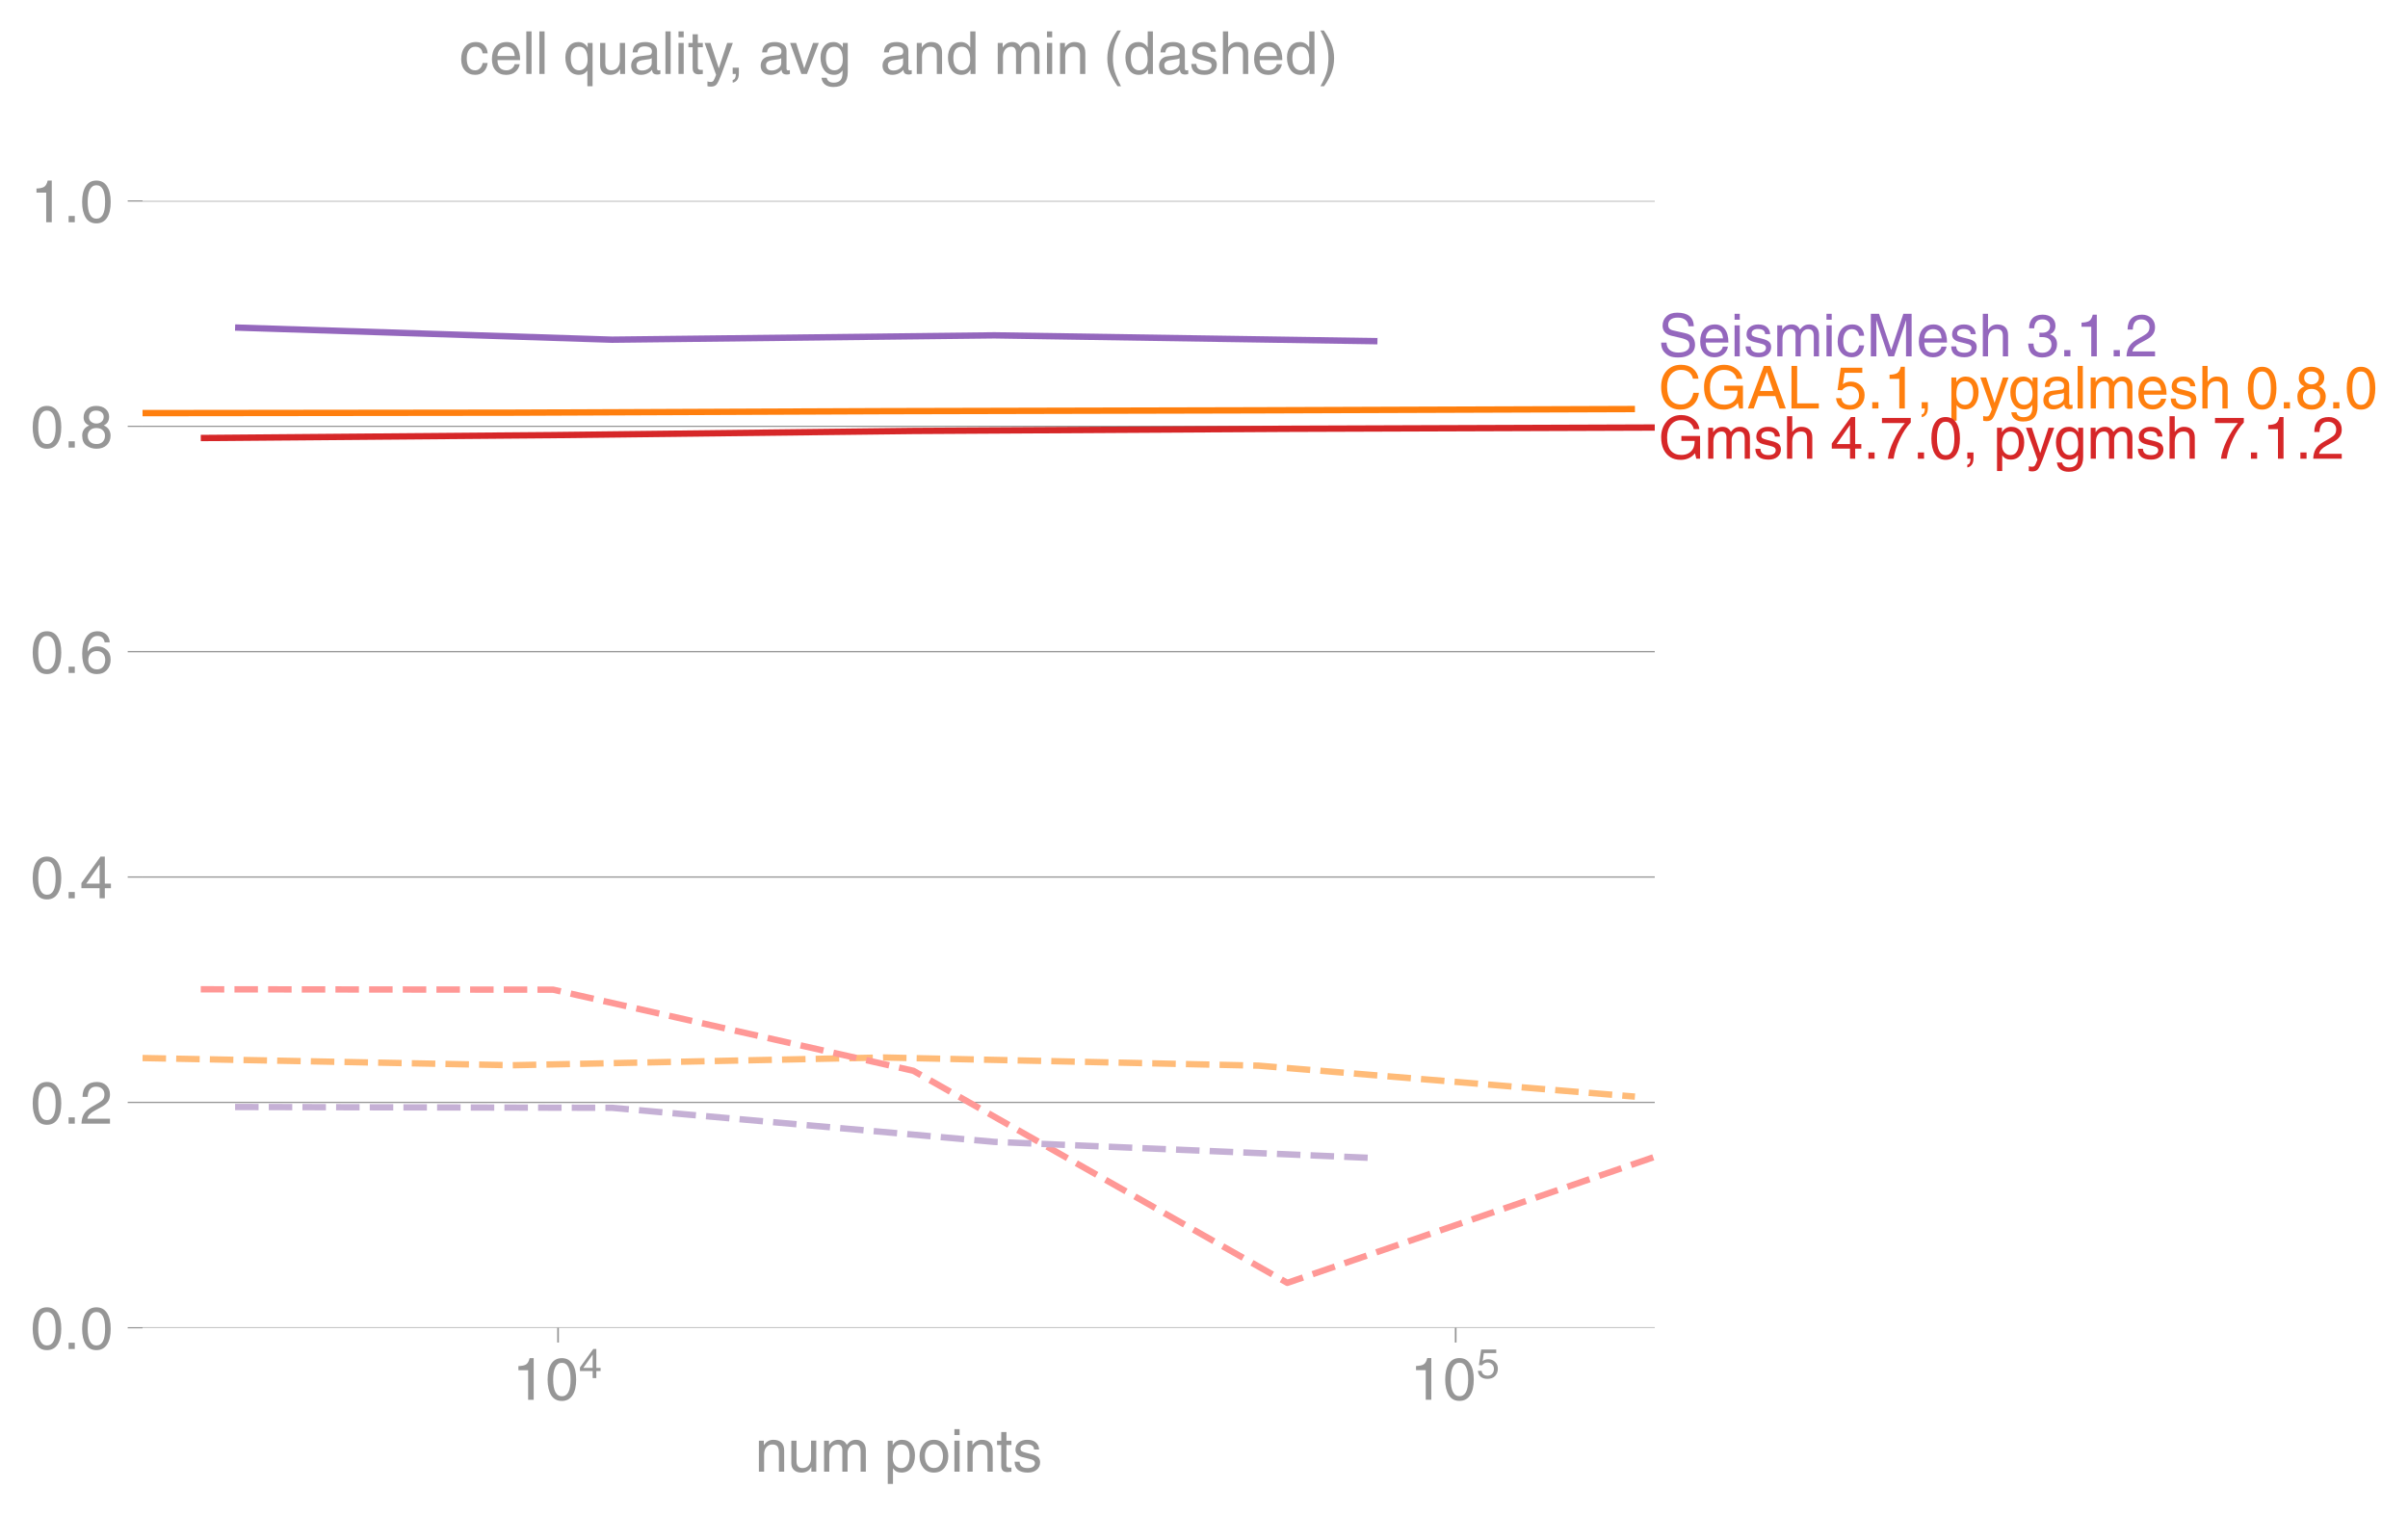
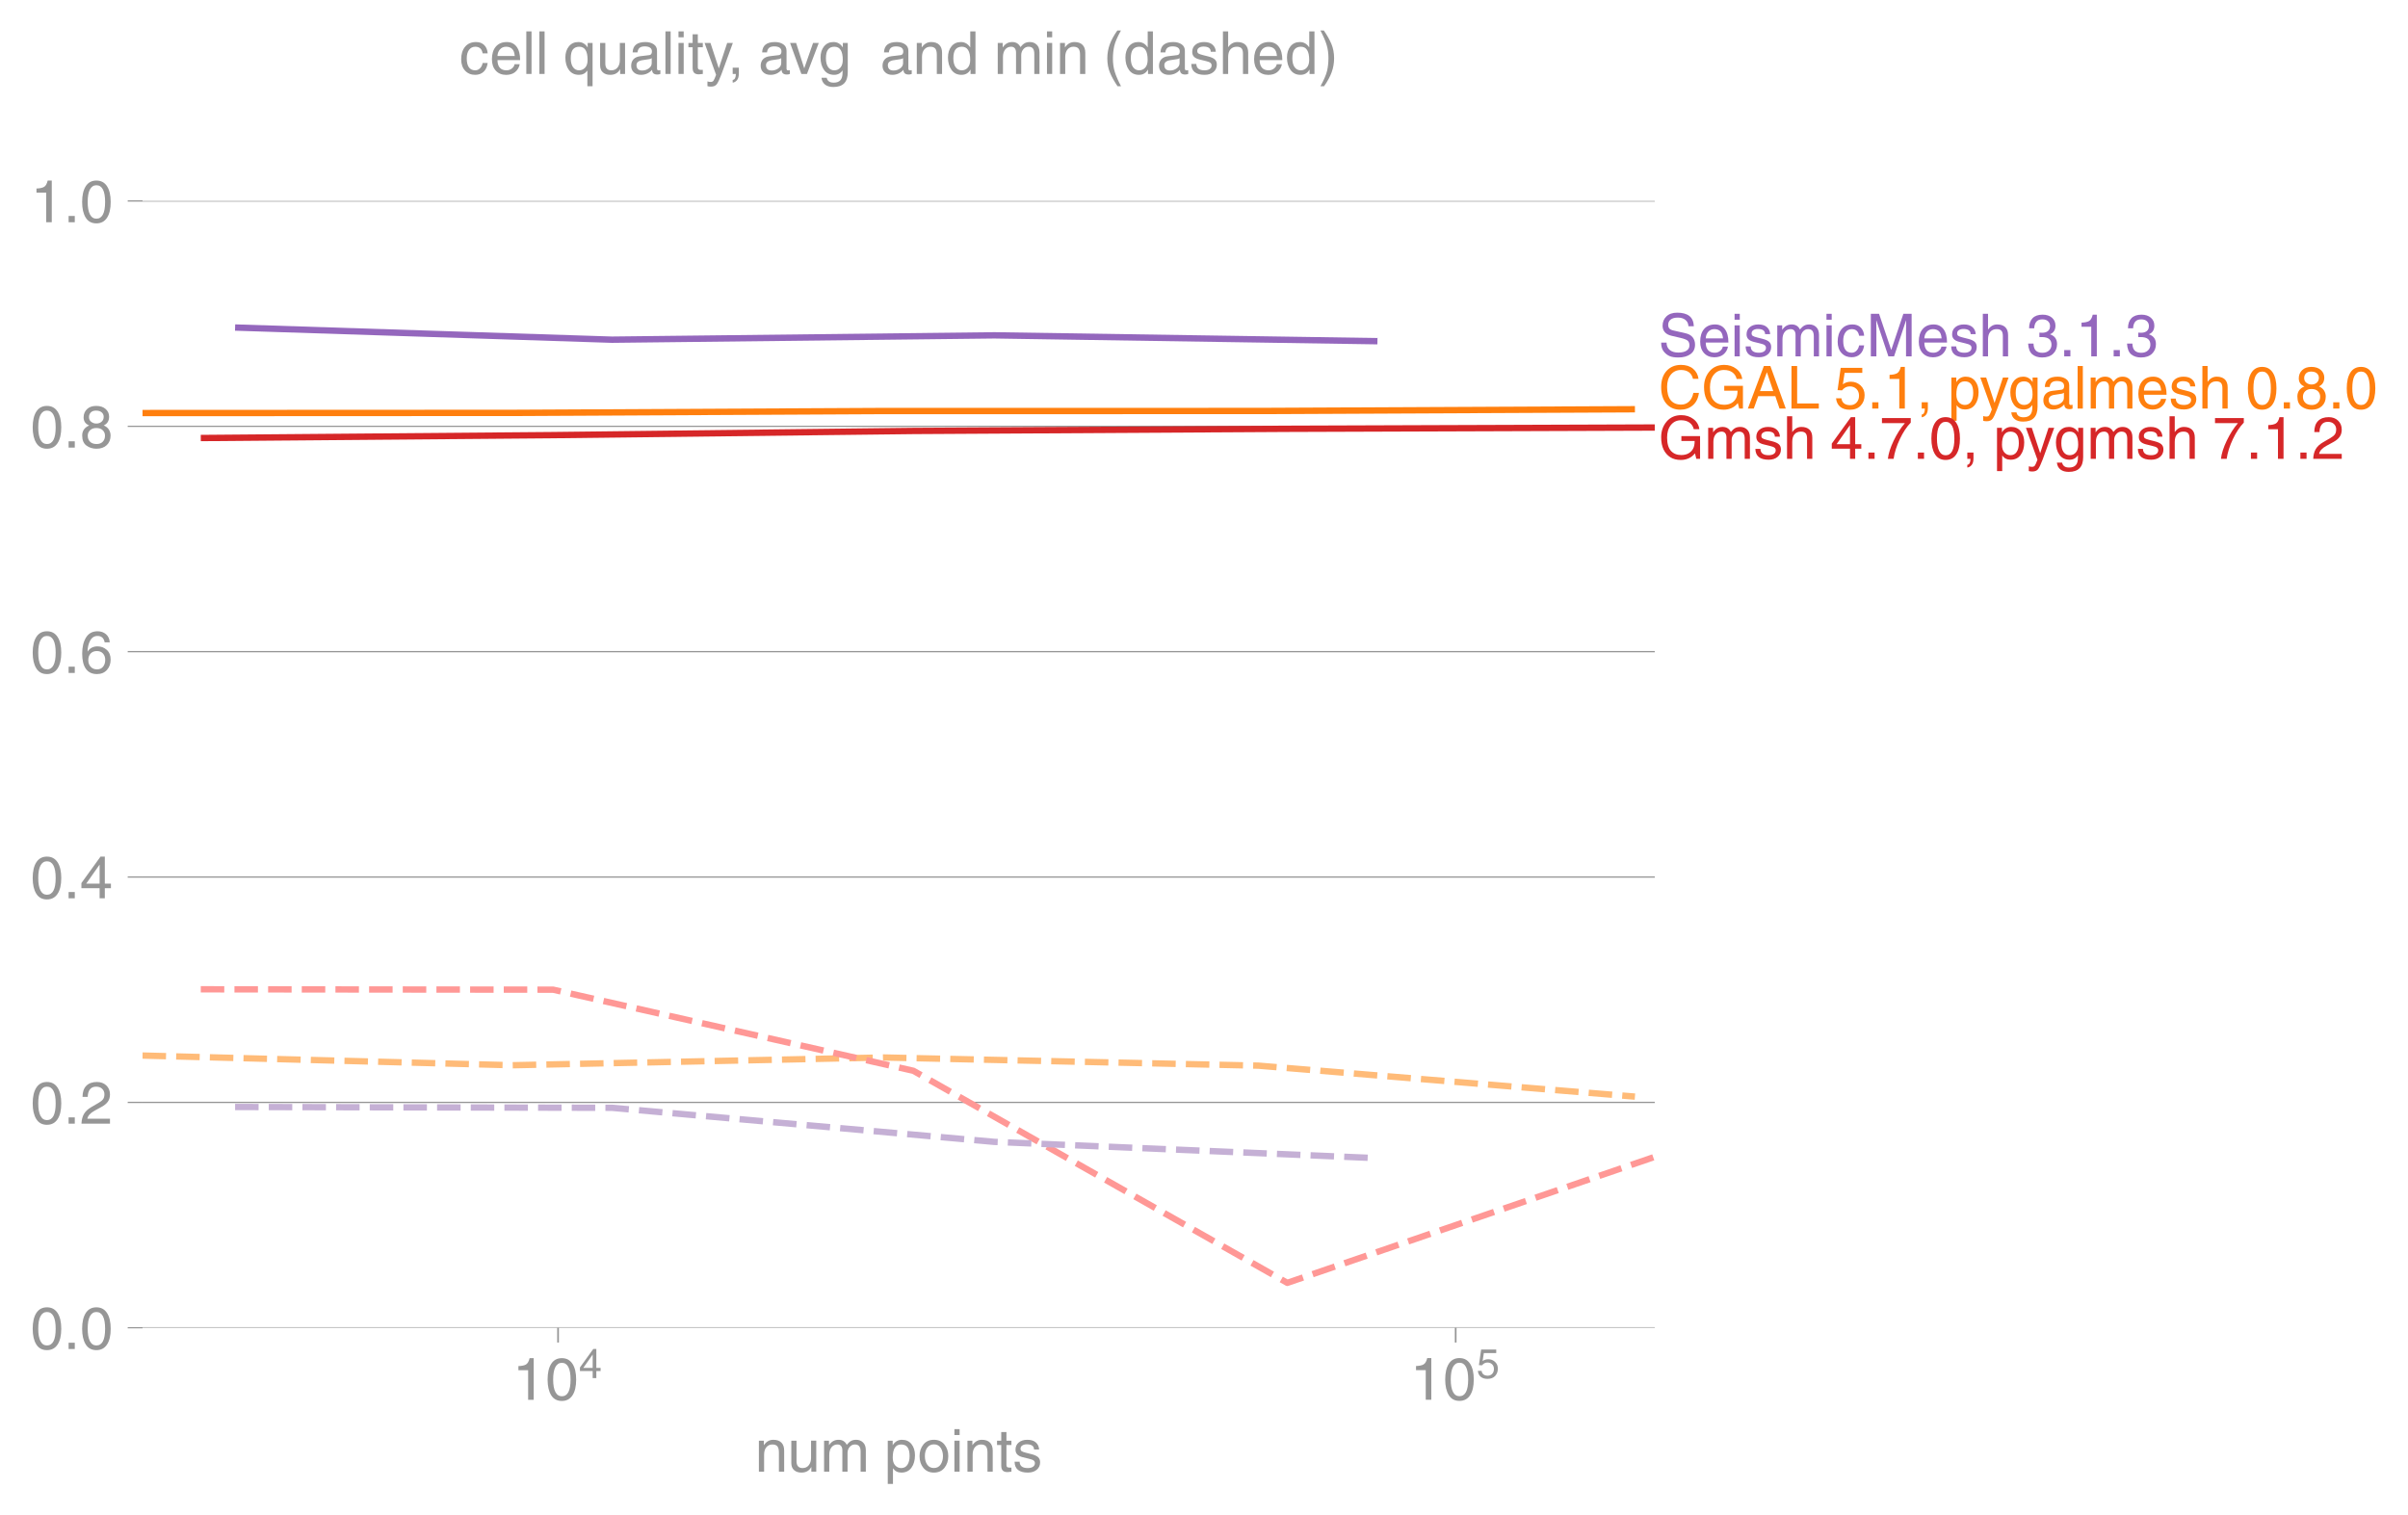
<svg xmlns="http://www.w3.org/2000/svg" xmlns:xlink="http://www.w3.org/1999/xlink" height="476.892" viewBox="0 0 568.66 357.669" width="758.213">
  <defs>
    <style>*{stroke-linecap:butt;stroke-linejoin:round}</style>
  </defs>
  <g id="figure_1">
    <path d="M0 357.67h568.66V0H0z" fill="none" id="patch_1" />
    <g id="axes_1">
      <path d="M33.66 313.574h357.12V47.462H33.66z" fill="none" id="patch_2" />
      <g id="matplotlib.axis_1">
        <g id="xtick_1">
          <g id="line2d_1">
            <defs>
-               <path d="M0 0v3.5" id="m0c15b1e2fd" stroke="#969696" stroke-width=".4" />
-             </defs>
-             <use x="131.79" xlink:href="#m0c15b1e2fd" y="313.574" fill="#969696" stroke="#969696" stroke-width=".4" />
+               <path d="M0 0v3.5" id="md4c3756a65" stroke="#969696" stroke-width=".4" />
+             </defs>
+             <use x="131.79" xlink:href="#md4c3756a65" y="313.574" fill="#969696" stroke="#969696" stroke-width=".4" />
          </g>
          <g transform="matrix(.14 0 0 -.14 121.01 330.623)" fill="#969696" id="text_1">
            <defs>
              <path d="M35.89 0h-9.374v49.906H10.109v6.985q8.594.28 12.782 2.75Q27.094 62.109 29 70.313h6.89z" id="HelveticaWorld-Regular-49" />
              <path d="M42.484 34.188q0 14.109-3.734 21.156-3.734 7.062-10.969 7.062-7.078 0-10.89-7.062-3.797-7.047-3.797-21.157 0-13.671 3.75-20.937Q20.609 6 27.78 6q7.235 0 10.969 7 3.734 7.016 3.734 21.188zm9.422 0q0-17.297-6.25-26.704-6.25-9.39-17.875-9.39-12.062 0-18.062 9.734-6 9.75-6 26.36 0 17.03 6.14 26.578 6.157 9.547 17.922 9.547 11.625 0 17.875-9.5t6.25-26.626z" id="HelveticaWorld-Regular-48" />
              <path d="M10.594 24.703h22.61v31.89h-.188zM42 17.093V0h-8.797v17.094H2.484v8.593L34.72 70.314H42v-45.61h10.297v-7.61z" id="HelveticaWorld-Regular-52" />
            </defs>
            <use transform="translate(0 .173)" xlink:href="#HelveticaWorld-Regular-49" />
            <use transform="translate(55.615 .173)" xlink:href="#HelveticaWorld-Regular-48" />
            <use transform="matrix(.7 0 0 .7 112.146 36.781)" xlink:href="#HelveticaWorld-Regular-52" />
          </g>
        </g>
        <g id="xtick_2">
-           <use x="343.764" xlink:href="#m0c15b1e2fd" y="313.574" fill="#969696" stroke="#969696" stroke-width=".4" id="line2d_2" />
+           <use x="343.764" xlink:href="#md4c3756a65" y="313.574" fill="#969696" stroke="#969696" stroke-width=".4" id="line2d_2" />
          <g transform="matrix(.14 0 0 -.14 332.984 330.623)" fill="#969696" id="text_2">
            <defs>
              <path d="M14.703 40.922q5.813 4.39 13.625 4.39 9.469 0 16.281-6.296 6.813-6.297 6.813-16.22 0-10.78-6.578-17.796-6.563-7-18.422-7-10.313 0-16.266 5.047Q4.203 8.109 3.22 17.39h9.094q.671-5.672 4.437-8.672 3.766-3 10.453-3 6.485 0 10.64 4.484Q42 14.703 42 21.688q0 7.125-4.36 11.421-4.343 4.297-11.218 4.297-7.813 0-13.047-6.687l-7.563.39 5.266 37.594h36.438v-8.5H17.672z" id="HelveticaWorld-Regular-53" />
            </defs>
            <use transform="translate(0 .3)" xlink:href="#HelveticaWorld-Regular-49" />
            <use transform="translate(55.615 .3)" xlink:href="#HelveticaWorld-Regular-48" />
            <use transform="matrix(.7 0 0 .7 112.146 36.908)" xlink:href="#HelveticaWorld-Regular-53" />
          </g>
        </g>
        <g transform="matrix(.14 0 0 -.14 178.293 347.57)" fill="#969696" id="text_3">
          <defs>
            <path d="M49.219 0h-8.844v32.172q0 7.422-2.594 10.578-2.578 3.156-8.578 3.156-5.906 0-9.875-4.5-3.953-4.484-3.953-12.89V0H6.594v52.297h8.297v-7.375h.203q6.203 8.89 15.812 8.89 8.89 0 13.594-4.718 4.719-4.703 4.719-13.5z" id="HelveticaWorld-Regular-110" />
            <path d="M6.11 52.297h8.78V17.578q0-5.765 2.61-8.625Q20.125 6.11 25 6.11q6.781 0 10.594 4.797 3.812 4.813 3.812 12.578v28.813h8.782V0H39.89v7.625l-.188.188q-4.984-9.329-16.61-9.329-7.515 0-12.25 4.094Q6.11 6.688 6.11 14.703z" id="HelveticaWorld-Regular-117" />
            <path d="M6.594 52.297h8.297v-7.375h.203q5.906 8.89 15.812 8.89 9.813 0 13.922-8.5 3.75 4.594 7.266 6.547 3.515 1.953 8.703 1.953 6.781 0 11.484-4.453Q77 44.922 77 36.187V0h-8.781v33.797q0 6.094-2.297 9.094-2.297 3.015-7.422 3.015-5.172 0-8.75-4.203-3.563-4.203-3.563-9.812V0h-8.78v36.188q0 4.53-2.11 7.124-2.094 2.594-6.094 2.594-6.297 0-10.062-4.687-3.766-4.688-3.766-12.703V0H6.594z" id="HelveticaWorld-Regular-109" />
            <path d="M14.984 23.688q0-8.407 4.094-13 4.11-4.579 10.219-4.579 6.687 0 10.39 5.438 3.72 5.453 3.72 14.765 0 10.22-3.563 14.907-3.563 4.687-10.735 4.687-6.984 0-10.562-5.5-3.563-5.5-3.563-16.718zm-8.39 28.609h8.297v-7.375h.203q5.61 8.89 15.625 8.89 10.11 0 15.937-7.359 5.828-7.344 5.828-18.766 0-12.796-5.953-21Q40.578-1.515 29.5-1.515q-9.094 0-13.922 7.032h-.203v-26.22H6.594z" id="HelveticaWorld-Regular-112" />
            <path d="M12.703 26.219q0-8.735 3.953-14.375 3.953-5.64 11.219-5.64 7.531 0 11.438 5.905 3.906 5.907 3.906 14.11 0 8.297-3.907 14.078-3.906 5.797-11.437 5.797-6.969 0-11.078-5.453-4.094-5.438-4.094-14.422zm-8.984 0q0 11.672 6.484 19.625 6.5 7.968 17.672 7.968 11.438 0 17.875-8.062 6.453-8.047 6.453-19.531 0-11.516-6.406-19.625-6.39-8.11-17.922-8.11-11.078 0-17.625 7.86-6.531 7.86-6.531 19.875z" id="HelveticaWorld-Regular-111" />
            <path d="M6.594 61.813v9.968h8.781v-9.969zM15.375 0H6.594v52.297h8.781z" id="HelveticaWorld-Regular-105" />
            <path d="M17.188 45.016V10.984q0-2 1.093-3.046 1.11-1.047 3.938-1.047h3.375V0Q20.797-.688 19-.688q-5.516 0-8.063 2.641-2.53 2.64-2.53 8.547v34.516H1.311v7.28h7.094v14.595h8.781V52.297h8.407v-7.281z" id="HelveticaWorld-Regular-116" />
            <path d="M36.078 37.406q-.187 4.688-3.344 6.735-3.14 2.047-9.047 2.047-4.296 0-7.359-1.907-3.047-1.89-3.047-5.468 0-2.829 1.797-4.172 1.813-1.344 7.828-2.86l8.688-2.187q7.906-2 11.297-5.11 3.406-3.093 3.406-8.656 0-7.719-5.64-12.531-5.641-4.813-15.063-4.813-11 0-16.64 4.563-5.626 4.578-5.735 13.75h8.5q.203-5.422 3.594-8.063 3.39-2.625 10.171-2.625 5.516 0 8.766 2.188 3.25 2.203 3.25 6.11 0 2.78-2.11 4.437-2.093 1.672-8.296 3.078l-10.203 2.5q-6.203 1.562-9.157 4.656-2.953 3.094-2.953 8.031 0 7.72 5.516 12.203 5.531 4.5 14.406 4.5 9.485 0 14.531-4.624 5.047-4.61 5.344-11.782z" id="HelveticaWorld-Regular-115" />
          </defs>
          <use xlink:href="#HelveticaWorld-Regular-110" />
          <use x="55.176" xlink:href="#HelveticaWorld-Regular-117" />
          <use x="109.961" xlink:href="#HelveticaWorld-Regular-109" />
          <use x="192.969" xlink:href="#HelveticaWorld-Regular-32" />
          <use x="217.383" xlink:href="#HelveticaWorld-Regular-112" />
          <use x="273.877" xlink:href="#HelveticaWorld-Regular-111" />
          <use x="329.785" xlink:href="#HelveticaWorld-Regular-105" />
          <use x="351.807" xlink:href="#HelveticaWorld-Regular-110" />
          <use x="406.982" xlink:href="#HelveticaWorld-Regular-116" />
          <use x="434.668" xlink:href="#HelveticaWorld-Regular-115" />
        </g>
      </g>
      <g id="matplotlib.axis_2">
        <g id="ytick_1">
-           <path clip-path="url(#p1dd488d443)" d="M33.66 313.574h357.12" fill="none" stroke="#969696" stroke-linecap="square" stroke-width=".3" id="line2d_3" />
+           <path clip-path="url(#p982db443ec)" d="M33.66 313.574h357.12" fill="none" stroke="#969696" stroke-linecap="square" stroke-width=".3" id="line2d_3" />
          <g id="line2d_4">
            <defs>
-               <path d="M0 0h-3.5" id="mf1b8583b85" stroke="#969696" stroke-width=".3" />
-             </defs>
-             <use x="33.66" xlink:href="#mf1b8583b85" y="313.574" fill="#969696" stroke="#969696" stroke-width=".3" />
+               <path d="M0 0h-3.5" id="mfcf20e0f3e" stroke="#969696" stroke-width=".3" />
+             </defs>
+             <use x="33.66" xlink:href="#mfcf20e0f3e" y="313.574" fill="#969696" stroke="#969696" stroke-width=".3" />
          </g>
          <g transform="matrix(.14 0 0 -.14 7.2 318.598)" fill="#969696" id="text_4">
            <defs>
              <path d="M19.094 0H8.687v10.594h10.407z" id="HelveticaWorld-Regular-46" />
            </defs>
            <use xlink:href="#HelveticaWorld-Regular-48" />
            <use x="55.615" xlink:href="#HelveticaWorld-Regular-46" />
            <use x="83.398" xlink:href="#HelveticaWorld-Regular-48" />
          </g>
        </g>
        <g id="ytick_2">
-           <path clip-path="url(#p1dd488d443)" d="M33.66 260.351h357.12" fill="none" stroke="#969696" stroke-linecap="square" stroke-width=".3" id="line2d_5" />
-           <use x="33.66" xlink:href="#mf1b8583b85" y="260.351" fill="#969696" stroke="#969696" stroke-width=".3" id="line2d_6" />
+           <path clip-path="url(#p982db443ec)" d="M33.66 260.351h357.12" fill="none" stroke="#969696" stroke-linecap="square" stroke-width=".3" id="line2d_5" />
+           <use x="33.66" xlink:href="#mfcf20e0f3e" y="260.351" fill="#969696" stroke="#969696" stroke-width=".3" id="line2d_6" />
          <g transform="matrix(.14 0 0 -.14 7.2 265.376)" fill="#969696" id="text_5">
            <defs>
              <path d="M4.39 45.125q0 12.39 6.391 18.781 6.406 6.407 17.938 6.407 9.656 0 15.812-5.86 6.157-5.86 6.157-15.14 0-7.22-3.547-12.188-3.532-4.953-10.422-8.703l-12.11-6.64Q13.922 15.921 12.5 8.296h38.188V0H2.593q.39 9.906 4.297 16.5 3.906 6.594 12.203 11.375l12.593 7.328q5.032 2.89 7.329 5.984 2.297 3.094 2.297 8.516 0 5.375-3.766 9.031-3.75 3.672-10.156 3.672-7.078 0-10.594-4.672-3.516-4.656-3.61-12.609z" id="HelveticaWorld-Regular-50" />
            </defs>
            <use xlink:href="#HelveticaWorld-Regular-48" />
            <use x="55.615" xlink:href="#HelveticaWorld-Regular-46" />
            <use x="83.398" xlink:href="#HelveticaWorld-Regular-50" />
          </g>
        </g>
        <g id="ytick_3">
-           <path clip-path="url(#p1dd488d443)" d="M33.66 207.129h357.12" fill="none" stroke="#969696" stroke-linecap="square" stroke-width=".3" id="line2d_7" />
-           <use x="33.66" xlink:href="#mf1b8583b85" y="207.129" fill="#969696" stroke="#969696" stroke-width=".3" id="line2d_8" />
+           <path clip-path="url(#p982db443ec)" d="M33.66 207.129h357.12" fill="none" stroke="#969696" stroke-linecap="square" stroke-width=".3" id="line2d_7" />
+           <use x="33.66" xlink:href="#mfcf20e0f3e" y="207.129" fill="#969696" stroke="#969696" stroke-width=".3" id="line2d_8" />
          <g transform="matrix(.14 0 0 -.14 7.2 212.153)" fill="#969696" id="text_6">
            <use xlink:href="#HelveticaWorld-Regular-48" />
            <use x="55.615" xlink:href="#HelveticaWorld-Regular-46" />
            <use x="83.398" xlink:href="#HelveticaWorld-Regular-52" />
          </g>
        </g>
        <g id="ytick_4">
-           <path clip-path="url(#p1dd488d443)" d="M33.66 153.906h357.12" fill="none" stroke="#969696" stroke-linecap="square" stroke-width=".3" id="line2d_9" />
-           <use x="33.66" xlink:href="#mf1b8583b85" y="153.906" fill="#969696" stroke="#969696" stroke-width=".3" id="line2d_10" />
+           <path clip-path="url(#p982db443ec)" d="M33.66 153.906h357.12" fill="none" stroke="#969696" stroke-linecap="square" stroke-width=".3" id="line2d_9" />
+           <use x="33.66" xlink:href="#mfcf20e0f3e" y="153.906" fill="#969696" stroke="#969696" stroke-width=".3" id="line2d_10" />
          <g transform="matrix(.14 0 0 -.14 7.2 158.931)" fill="#969696" id="text_7">
            <defs>
              <path d="M14.11 21.578q0-6.875 4.093-11.234Q22.313 6 28.906 6q6.297 0 10.032 4.438 3.734 4.453 3.734 11.687 0 6.297-3.688 10.547-3.687 4.25-10.468 4.25-6.594 0-10.5-4.156-3.907-4.157-3.907-11.188zM41.702 51.61q-.984 5.375-3.984 8.078-3 2.72-8.125 2.72-8.11 0-12.36-7.923-4.25-7.906-4.343-18.109l.203-.188q5.61 8.641 16.687 8.641 8.844 0 15.438-5.86 6.593-5.859 6.593-16.452 0-10.5-6.25-17.47-6.25-6.952-16.843-6.952-12.219 0-18.563 8.687-6.344 8.703-6.344 25.938 0 16.593 6.485 27.093 6.5 10.5 19.484 10.5 8.407 0 14.219-5.015 5.813-5 6.297-13.688z" id="HelveticaWorld-Regular-54" />
            </defs>
            <use xlink:href="#HelveticaWorld-Regular-48" />
            <use x="55.615" xlink:href="#HelveticaWorld-Regular-46" />
            <use x="83.398" xlink:href="#HelveticaWorld-Regular-54" />
          </g>
        </g>
        <g id="ytick_5">
-           <path clip-path="url(#p1dd488d443)" d="M33.66 100.684h357.12" fill="none" stroke="#969696" stroke-linecap="square" stroke-width=".3" id="line2d_11" />
-           <use x="33.66" xlink:href="#mf1b8583b85" y="100.684" fill="#969696" stroke="#969696" stroke-width=".3" id="line2d_12" />
+           <path clip-path="url(#p982db443ec)" d="M33.66 100.684h357.12" fill="none" stroke="#969696" stroke-linecap="square" stroke-width=".3" id="line2d_11" />
+           <use x="33.66" xlink:href="#mfcf20e0f3e" y="100.684" fill="#969696" stroke="#969696" stroke-width=".3" id="line2d_12" />
          <g transform="matrix(.14 0 0 -.14 7.2 105.709)" fill="#969696" id="text_8">
            <defs>
              <path d="M27.594 40.578q5.422 0 8.953 3.094 3.547 3.11 3.547 8.234 0 4.594-3.407 7.547-3.39 2.953-9.687 2.953-5.61 0-8.672-3.11-3.047-3.093-3.047-7.874 0-5.125 3.813-7.984 3.812-2.86 8.5-2.86zm.093-7.562q-6.78 0-10.64-3.766-3.86-3.766-3.86-9.234 0-6.297 3.907-10.157Q21 6 28.219 6q6.406 0 10.234 3.86 3.828 3.859 3.828 10.265 0 5.469-3.828 9.172-3.828 3.719-10.766 3.719zM49.22 52.203q0-10.594-9.032-14.797 6.204-2.781 8.86-7.36 2.656-4.562 2.656-9.733 0-10.016-6.453-16.125-6.438-6.094-17.375-6.094-9.563 0-16.813 5.25-7.25 5.25-7.25 17.062 0 11.922 11.907 16.907-9.516 3.796-9.516 13.671 0 8.297 5.64 13.813 5.641 5.516 15.641 5.516 10.016 0 15.875-5.204 5.86-5.203 5.86-12.906z" id="HelveticaWorld-Regular-56" />
            </defs>
            <use xlink:href="#HelveticaWorld-Regular-48" />
            <use x="55.615" xlink:href="#HelveticaWorld-Regular-46" />
            <use x="83.398" xlink:href="#HelveticaWorld-Regular-56" />
          </g>
        </g>
        <g id="ytick_6">
-           <path clip-path="url(#p1dd488d443)" d="M33.66 47.462h357.12" fill="none" stroke="#969696" stroke-linecap="square" stroke-width=".3" id="line2d_13" />
-           <use x="33.66" xlink:href="#mf1b8583b85" y="47.462" fill="#969696" stroke="#969696" stroke-width=".3" id="line2d_14" />
+           <path clip-path="url(#p982db443ec)" d="M33.66 47.462h357.12" fill="none" stroke="#969696" stroke-linecap="square" stroke-width=".3" id="line2d_13" />
+           <use x="33.66" xlink:href="#mfcf20e0f3e" y="47.462" fill="#969696" stroke="#969696" stroke-width=".3" id="line2d_14" />
          <g transform="matrix(.14 0 0 -.14 7.2 52.486)" fill="#969696" id="text_9">
            <use xlink:href="#HelveticaWorld-Regular-49" />
            <use x="55.615" xlink:href="#HelveticaWorld-Regular-46" />
            <use x="83.398" xlink:href="#HelveticaWorld-Regular-48" />
          </g>
        </g>
      </g>
-       <path clip-path="url(#p1dd488d443)" d="M33.66 97.565l87.32-.102 87.679-.355 88.498-.202 88.94-.301" fill="none" stroke="#ff7f0e" stroke-linecap="square" stroke-width="1.5" id="line2d_15" />
-       <path clip-path="url(#p1dd488d443)" d="M33.66 249.88l87.32 1.7 87.679-1.832 88.498 1.928 88.94 7.313" fill="none" stroke="#ffbb78" stroke-dasharray="5.55,2.4" stroke-width="1.5" id="line2d_16" />
-       <path clip-path="url(#p1dd488d443)" d="M47.415 103.451l83.199-.687 85.086-.985 88.303-.51 86.777-.3" fill="none" stroke="#d62728" stroke-linecap="square" stroke-width="1.5" id="line2d_17" />
-       <path clip-path="url(#p1dd488d443)" d="M47.415 233.647l83.199.084 85.086 19.157 88.303 50.089 86.777-29.765" fill="none" stroke="#ff9896" stroke-dasharray="5.55,2.4" stroke-width="1.5" id="line2d_18" />
-       <path clip-path="url(#p1dd488d443)" d="M55.519 77.353l88.985 2.871 90.31-1.027 90.474 1.386" fill="none" stroke="#9467bd" stroke-linecap="square" stroke-width="1.5" id="line2d_19" />
-       <path clip-path="url(#p1dd488d443)" d="M55.519 261.437l88.985.195 90.31 8.043 90.474 3.854" fill="none" stroke="#c5b0d5" stroke-dasharray="5.55,2.4" stroke-width="1.5" id="line2d_20" />
-       <g transform="matrix(.14 0 0 -.14 391.677 96.469)" fill="#ff7f0e" id="text_10">
+       <path clip-path="url(#p982db443ec)" d="M33.66 97.552l87.32-.041 87.679-.44 88.498-.006 88.94-.413" fill="none" stroke="#ff7f0e" stroke-linecap="square" stroke-width="1.5" id="line2d_15" />
+       <path clip-path="url(#p982db443ec)" d="M33.66 249.29l87.32 2.29 87.679-1.832 88.498 1.928 88.94 7.313" fill="none" stroke="#ffbb78" stroke-dasharray="5.55,2.4" stroke-width="1.5" id="line2d_16" />
+       <path clip-path="url(#p982db443ec)" d="M47.415 103.451l83.199-.687 85.086-.985 88.303-.51 86.777-.3" fill="none" stroke="#d62728" stroke-linecap="square" stroke-width="1.5" id="line2d_17" />
+       <path clip-path="url(#p982db443ec)" d="M47.415 233.647l83.199.084 85.086 19.157 88.303 50.089 86.777-29.765" fill="none" stroke="#ff9896" stroke-dasharray="5.55,2.4" stroke-width="1.5" id="line2d_18" />
+       <path clip-path="url(#p982db443ec)" d="M55.519 77.353l88.985 2.871 90.31-1.027 90.474 1.386" fill="none" stroke="#9467bd" stroke-linecap="square" stroke-width="1.5" id="line2d_19" />
+       <path clip-path="url(#p982db443ec)" d="M55.519 261.437l88.985.195 90.31 8.043 90.474 3.854" fill="none" stroke="#c5b0d5" stroke-dasharray="5.55,2.4" stroke-width="1.5" id="line2d_20" />
+       <g transform="matrix(.14 0 0 -.14 391.677 96.492)" fill="#ff7f0e" id="text_10">
        <defs>
          <path d="M58.016 50.203q-1.625 7.313-6.782 11.094-5.14 3.797-13.343 3.797-10.594 0-17.047-7.703-6.438-7.688-6.438-20.766 0-15.14 6.094-22.547 6.11-7.39 17.688-7.39 7.609 0 13.093 5.046 5.5 5.063 7.407 14.688h9.421Q66.22 12.594 57.625 5.344t-20.906-7.25q-14.703 0-23.516 10.11Q4.391 18.311 4.391 36.28q0 17.328 9.203 27.36 9.203 10.047 24.297 10.047 12.5 0 20.265-6.454 7.766-6.437 9.235-17.03z" id="HelveticaWorld-Regular-67" />
          <path d="M38.484 38.375h31.532V0h-6.297l-2.344 9.281Q56.781 3.421 50.578.75q-6.187-2.656-12.875-2.656-10.797 0-18.047 4.703-7.25 4.719-11.265 13.015-4 8.313-4 20.72 0 15.468 9.203 26.312 9.203 10.843 24.781 10.843 11.625 0 20.313-6.5Q67.39 60.688 68.796 50h-9.375q-1.703 7.078-7.219 11.078-5.516 4.016-14.312 4.016-10.594 0-17.047-7.985-6.438-7.984-6.438-21.125 0-15.28 6.39-22.437Q27.204 6.39 38.282 6.39q7.235 0 12.235 2.859 5 2.86 7.687 7.766 2.688 4.906 2.688 13.062H38.484z" id="HelveticaWorld-Regular-71" />
          <path d="M44 29.5L33.406 61.078h-.203L21.687 29.5zm-25.297-8.594L11.188 0h-9.97l27 71.781h10.985L65.187 0H54.594l-7.078 20.906z" id="HelveticaWorld-Regular-65" />
          <path d="M17.672 8.594h36.531V0H8.11v71.781h9.563z" id="HelveticaWorld-Regular-76" />
          <path d="M8.688 10.594h10.406V.78q0-7.422-3.078-11.172-3.078-3.765-7.328-4.312v4.594Q14.015-9.422 14.015 0H8.687z" id="HelveticaWorld-Regular-44" />
          <path d="M39.016 52.297h9.562L29.891.984q-.5-1.375-.985-2.593-4.25-11.329-7.328-15.547-3.078-4.235-9.953-4.235-3.61 0-5.906.782v8.015q2.484-.89 5.468-.89 3.22 0 4.704 2.03 1.5 2.032 4.421 9.938L.875 52.297h9.922L24.812 9.719H25z" id="HelveticaWorld-Regular-121" />
          <path d="M12.984 26.313q0-9.61 3.813-14.907Q20.609 6.11 27.094 6.11q6.312 0 10.312 4.579 4 4.593 4 13 0 11.03-3.5 16.625-3.484 5.593-10.61 5.593-7.171 0-10.75-4.765-3.562-4.766-3.562-14.828zM49.812 2.983q0-12.609-6.062-18.797-6.047-6.203-18.266-6.203-8.78 0-13.984 4.047Q6.297-13.922 5.516-6.39h8.796q.672-3.812 3.532-6.062 2.86-2.25 8.281-2.25 7.375 0 11.125 3.969 3.766 3.953 3.766 12.828v3.719h-.188q-4.937-7.329-13.922-7.329-11.187 0-17.093 8.25-5.907 8.25-5.907 20.953 0 11.625 5.953 18.875 5.97 7.25 15.829 7.25 9.906 0 15.625-8.89h.187v7.375h8.313z" id="HelveticaWorld-Regular-103" />
          <path d="M38.375 26.703q-.969-1.015-3.828-1.656-2.86-.625-10.672-1.656-5.766-.688-8.469-2.844-2.703-2.14-2.703-5.656 0-4.297 2.281-6.688 2.297-2.39 7.329-2.39 6.296 0 11.171 3.578 4.891 3.593 4.891 8.718zM6.203 36.375q.297 8.844 5.734 13.14 5.454 4.297 15.844 4.297 8.297 0 13.907-3.765 5.624-3.75 5.624-10.844V9.078Q47.313 6 50.094 6q1.125 0 2.89.39V0Q50.594-.984 48-.984q-4.5 0-6.703 1.921-2.188 1.938-2.281 6.047-7.516-8.5-18.891-8.5-7.422 0-11.922 4.204Q3.72 6.89 3.72 13.624q0 6.89 3.906 11.125Q11.531 29 19 29.89l15.516 1.891q4.203.64 4.203 6.203 0 4.11-3.047 6.297-3.047 2.203-9.25 2.203-5.516 0-8.485-2.437-2.953-2.438-3.53-7.672z" id="HelveticaWorld-Regular-97" />
          <path d="M15.375 0H6.594v71.781h8.781z" id="HelveticaWorld-Regular-108" />
          <path d="M42.484 30.328q-.687 8.485-4.5 12.031-3.797 3.547-10.109 3.547-6.39 0-10.328-4.5-3.922-4.484-4.172-11.078zm8.391-13.922q-1.453-8.11-7.953-13.422-5.719-4.5-15.047-4.593-10.984.093-17.438 7.203Q4 12.704 4 24.704q0 13.78 6.64 21.437 6.641 7.672 18.47 7.672 10.593 0 16.546-7.922 5.953-7.907 5.953-22.594H13.375q0-8.203 3.813-12.703Q21 6.109 28.608 6.109q5.375 0 9.235 3.235 3.86 3.25 4.25 7.062z" id="HelveticaWorld-Regular-101" />
          <path d="M49.219 0h-8.844v34.188q0 6.296-2.438 9-2.437 2.718-7.953 2.718-6.797 0-10.703-4.406-3.906-4.39-3.906-12.984V0H6.594v71.781h8.781V45.312h.203q6 8.5 15.328 8.5 8.594 0 13.453-4.5 4.86-4.484 4.86-13.718z" id="HelveticaWorld-Regular-104" />
        </defs>
        <use xlink:href="#HelveticaWorld-Regular-67" />
        <use x="72.314" xlink:href="#HelveticaWorld-Regular-71" />
        <use x="149.414" xlink:href="#HelveticaWorld-Regular-65" />
        <use x="216.113" xlink:href="#HelveticaWorld-Regular-76" />
        <use x="271.729" xlink:href="#HelveticaWorld-Regular-32" />
        <use x="296.143" xlink:href="#HelveticaWorld-Regular-53" />
        <use x="351.758" xlink:href="#HelveticaWorld-Regular-46" />
        <use x="379.541" xlink:href="#HelveticaWorld-Regular-49" />
        <use x="435.156" xlink:href="#HelveticaWorld-Regular-44" />
        <use x="462.939" xlink:href="#HelveticaWorld-Regular-32" />
        <use x="487.354" xlink:href="#HelveticaWorld-Regular-112" />
        <use x="541.848" xlink:href="#HelveticaWorld-Regular-121" />
        <use x="589.457" xlink:href="#HelveticaWorld-Regular-103" />
        <use x="645.365" xlink:href="#HelveticaWorld-Regular-97" />
        <use x="700.297" xlink:href="#HelveticaWorld-Regular-108" />
        <use x="722.318" xlink:href="#HelveticaWorld-Regular-109" />
        <use x="805.326" xlink:href="#HelveticaWorld-Regular-101" />
        <use x="860.746" xlink:href="#HelveticaWorld-Regular-115" />
        <use x="910.746" xlink:href="#HelveticaWorld-Regular-104" />
        <use x="965.922" xlink:href="#HelveticaWorld-Regular-32" />
        <use x="990.336" xlink:href="#HelveticaWorld-Regular-48" />
        <use x="1045.951" xlink:href="#HelveticaWorld-Regular-46" />
        <use x="1073.734" xlink:href="#HelveticaWorld-Regular-56" />
        <use x="1129.35" xlink:href="#HelveticaWorld-Regular-46" />
        <use x="1157.133" xlink:href="#HelveticaWorld-Regular-48" />
      </g>
-       <g transform="matrix(.14 0 0 -.14 391.677 108.339)" fill="#d62728" id="text_11">
+       <g transform="matrix(.14 0 0 -.14 391.677 108.362)" fill="#d62728" id="text_11">
        <defs>
          <path d="M3.719 68.797h48.578v-7.719Q42.28 50.875 33.984 33.484 25.687 16.11 23.391 0h-9.672q1.469 13.281 9.719 30.531 8.25 17.266 18.953 29.672H3.719z" id="HelveticaWorld-Regular-55" />
        </defs>
        <use xlink:href="#HelveticaWorld-Regular-71" />
        <use x="77.1" xlink:href="#HelveticaWorld-Regular-109" />
        <use x="160.107" xlink:href="#HelveticaWorld-Regular-115" />
        <use x="210.107" xlink:href="#HelveticaWorld-Regular-104" />
        <use x="265.283" xlink:href="#HelveticaWorld-Regular-32" />
        <use x="289.697" xlink:href="#HelveticaWorld-Regular-52" />
        <use x="345.313" xlink:href="#HelveticaWorld-Regular-46" />
        <use x="373.096" xlink:href="#HelveticaWorld-Regular-55" />
        <use x="428.711" xlink:href="#HelveticaWorld-Regular-46" />
        <use x="456.494" xlink:href="#HelveticaWorld-Regular-48" />
        <use x="512.109" xlink:href="#HelveticaWorld-Regular-44" />
        <use x="539.893" xlink:href="#HelveticaWorld-Regular-32" />
        <use x="564.307" xlink:href="#HelveticaWorld-Regular-112" />
        <use x="618.801" xlink:href="#HelveticaWorld-Regular-121" />
        <use x="666.41" xlink:href="#HelveticaWorld-Regular-103" />
        <use x="722.318" xlink:href="#HelveticaWorld-Regular-109" />
        <use x="805.326" xlink:href="#HelveticaWorld-Regular-115" />
        <use x="855.326" xlink:href="#HelveticaWorld-Regular-104" />
        <use x="910.502" xlink:href="#HelveticaWorld-Regular-32" />
        <use x="934.916" xlink:href="#HelveticaWorld-Regular-55" />
        <use x="990.531" xlink:href="#HelveticaWorld-Regular-46" />
        <use x="1018.314" xlink:href="#HelveticaWorld-Regular-49" />
        <use x="1073.93" xlink:href="#HelveticaWorld-Regular-46" />
        <use x="1101.713" xlink:href="#HelveticaWorld-Regular-50" />
      </g>
      <g transform="matrix(.14 0 0 -.14 391.677 84.159)" fill="#9467bd" id="text_12">
        <defs>
          <path d="M50.39 50.781q-.296 6.844-5.109 10.719-4.797 3.875-12.656 3.875-7.922 0-12.172-3.25-4.234-3.234-4.234-9.344 0-3.265 1.843-5.61 1.86-2.343 6.641-3.468l20.516-4.687q8.297-1.813 12.297-6.875 4.015-5.047 4.015-12.313 0-10.64-7.812-16.187-7.813-5.547-20.313-5.547-9.531 0-15.031 2.437-5.484 2.453-9.734 7.766-4.25 5.328-4.25 14.89h9.093q0-8 5.313-12.406 5.328-4.39 14.5-4.39 8.89 0 13.844 3.156 4.953 3.156 4.953 8.953 0 5.281-2.953 7.89Q46.188 29 37.594 31l-15.469 3.625q-7.719 1.75-11.531 6.125Q6.78 45.125 6.78 51.516q0 9.672 6.516 15.922 6.531 6.25 18.203 6.25 13.172 0 20.328-5.5 7.156-5.485 7.688-17.407z" id="HelveticaWorld-Regular-83" />
          <path d="M39.594 34.719q-1.89 11.187-12.39 11.187-6.5 0-10.454-5.203-3.953-5.203-3.953-14.484 0-10.11 3.656-15.11 3.672-5 10.64-5 4.688 0 8.11 3.438 3.422 3.437 4.39 8.953h8.5q-1.312-9.703-6.859-14.86-5.547-5.156-14.328-5.156-10.297 0-16.89 7.047-6.594 7.063-6.594 19.172 0 13.281 6.594 21.188 6.593 7.922 18.5 7.922 8.687 0 13.843-5.204 5.157-5.203 5.735-13.89z" id="HelveticaWorld-Regular-99" />
          <path d="M67.484 0v42.39q0 .829.094 8.126t.094 9.78h-.281L47.312 0h-9.609L17.578 60.203h-.297q0-3.61.094-10.297.11-6.687.11-7.515V0H8.108v71.781h13.86L42.39 11.078h.28l20.313 60.703h13.922V0z" id="HelveticaWorld-Regular-77" />
          <path d="M22.406 39.984q2.203-.187 4.594-.187 6.203 0 9.781 2.86 3.594 2.859 3.594 8.656 0 4.687-3.344 7.89-3.343 3.203-9.64 3.203-6.985 0-10.235-4.11-3.234-4.093-3.437-10.983h-8.64q0 10.984 5.765 16.984 5.765 6.016 16.937 6.016 9.922 0 15.828-5.11 5.907-5.094 5.907-13.39 0-10.704-9.032-14.5v-.204q11.72-4 11.72-16.406 0-9.906-6.595-16.265-6.593-6.344-18.703-6.344-9.906 0-16.312 5.203Q4.204 8.5 3.422 21.484H12.5q.203-8.109 4-11.797Q20.313 6 27.484 6q6.938 0 11.141 3.86 4.203 3.859 4.203 9.718 0 6.406-4.016 9.672-4 3.266-12.39 3.266-2 0-4.016-.094z" id="HelveticaWorld-Regular-51" />
        </defs>
        <use xlink:href="#HelveticaWorld-Regular-83" />
        <use x="66.211" xlink:href="#HelveticaWorld-Regular-101" />
        <use x="121.631" xlink:href="#HelveticaWorld-Regular-105" />
        <use x="143.652" xlink:href="#HelveticaWorld-Regular-115" />
        <use x="193.652" xlink:href="#HelveticaWorld-Regular-109" />
        <use x="276.66" xlink:href="#HelveticaWorld-Regular-105" />
        <use x="298.682" xlink:href="#HelveticaWorld-Regular-99" />
        <use x="349.951" xlink:href="#HelveticaWorld-Regular-77" />
        <use x="434.961" xlink:href="#HelveticaWorld-Regular-101" />
        <use x="490.381" xlink:href="#HelveticaWorld-Regular-115" />
        <use x="540.381" xlink:href="#HelveticaWorld-Regular-104" />
        <use x="595.557" xlink:href="#HelveticaWorld-Regular-32" />
        <use x="619.971" xlink:href="#HelveticaWorld-Regular-51" />
        <use x="675.586" xlink:href="#HelveticaWorld-Regular-46" />
        <use x="703.369" xlink:href="#HelveticaWorld-Regular-49" />
        <use x="758.984" xlink:href="#HelveticaWorld-Regular-46" />
-         <use x="786.768" xlink:href="#HelveticaWorld-Regular-50" />
+         <use x="786.768" xlink:href="#HelveticaWorld-Regular-51" />
      </g>
      <g transform="matrix(.14 0 0 -.14 108.433 17.462)" fill="#969696" id="text_13">
        <defs>
          <path d="M41.5 23.688q0 11.125-3.5 16.671-3.484 5.547-10.61 5.547-6.874 0-10.593-4.5-3.703-4.484-3.703-15.093 0-9.422 3.75-14.813 3.765-5.39 10.36-5.39 5.812 0 10.046 4.39 4.25 4.39 4.25 13.188zm8.406-44.391H41.11V5.516h-.187Q35.89-1.516 27-1.516q-10.984 0-17 8.157-6 8.156-6 21.047 0 11.421 5.906 18.765 5.922 7.36 15.875 7.36 9.907 0 15.625-8.891h.203v7.375h8.297z" id="HelveticaWorld-Regular-113" />
          <path d="M39.406 52.297h9.625L29.11 0h-9.437L.594 52.297h10.203L24.422 9.719h.187z" id="HelveticaWorld-Regular-118" />
          <path d="M13.094 26.313q0-9.704 3.844-14.954 3.859-5.25 10.265-5.25 6.094 0 10.188 4.485 4.109 4.5 4.109 13.094 0 11.03-3.5 16.625-3.484 5.593-10.61 5.593-6.78 0-10.546-4.453-3.75-4.437-3.75-15.14zM50.39 0h-8.297v7.172h-.203q-4.97-8.688-15.078-8.688-10.891 0-16.86 8.297Q4 15.094 4 27.688q0 11.625 5.906 18.875 5.922 7.25 15.875 7.25 9.813 0 15.625-8.891l.203.594V71.78h8.782z" id="HelveticaWorld-Regular-100" />
          <path d="M29.781 73.297q-8.875-15.875-11.218-25.844-2.344-9.953-2.344-21.969 0-11.859 3.187-22.125Q22.61-6.89 29.891-20.703h-5.86Q15.72-8.593 11.25 2.187 6.781 12.985 6.781 26.125q0 12.36 4.047 23.563 4.063 11.203 12.86 23.609z" id="HelveticaWorld-Regular-40" />
          <path d="M3.516-20.703q8.796 15.922 11.14 25.86Q17 15.093 17 27.093q0 11.922-3.156 22.172T3.422 73.296h5.765q8.391-12.109 12.86-22.905 4.469-10.797 4.469-23.875 0-12.407-4.063-23.61-4.047-11.203-12.828-23.61z" id="HelveticaWorld-Regular-41" />
        </defs>
        <use xlink:href="#HelveticaWorld-Regular-99" />
        <use x="51.27" xlink:href="#HelveticaWorld-Regular-101" />
        <use x="106.689" xlink:href="#HelveticaWorld-Regular-108" />
        <use x="128.711" xlink:href="#HelveticaWorld-Regular-108" />
        <use x="150.732" xlink:href="#HelveticaWorld-Regular-32" />
        <use x="175.146" xlink:href="#HelveticaWorld-Regular-113" />
        <use x="231.641" xlink:href="#HelveticaWorld-Regular-117" />
        <use x="286.426" xlink:href="#HelveticaWorld-Regular-97" />
        <use x="341.357" xlink:href="#HelveticaWorld-Regular-108" />
        <use x="363.379" xlink:href="#HelveticaWorld-Regular-105" />
        <use x="385.4" xlink:href="#HelveticaWorld-Regular-116" />
        <use x="413.086" xlink:href="#HelveticaWorld-Regular-121" />
        <use x="452.695" xlink:href="#HelveticaWorld-Regular-44" />
        <use x="480.479" xlink:href="#HelveticaWorld-Regular-32" />
        <use x="504.893" xlink:href="#HelveticaWorld-Regular-97" />
        <use x="557.574" xlink:href="#HelveticaWorld-Regular-118" />
        <use x="605.684" xlink:href="#HelveticaWorld-Regular-103" />
        <use x="661.592" xlink:href="#HelveticaWorld-Regular-32" />
        <use x="686.006" xlink:href="#HelveticaWorld-Regular-32" />
        <use x="710.42" xlink:href="#HelveticaWorld-Regular-97" />
        <use x="765.352" xlink:href="#HelveticaWorld-Regular-110" />
        <use x="820.527" xlink:href="#HelveticaWorld-Regular-100" />
        <use x="877.51" xlink:href="#HelveticaWorld-Regular-32" />
        <use x="901.924" xlink:href="#HelveticaWorld-Regular-109" />
        <use x="984.932" xlink:href="#HelveticaWorld-Regular-105" />
        <use x="1006.953" xlink:href="#HelveticaWorld-Regular-110" />
        <use x="1062.129" xlink:href="#HelveticaWorld-Regular-32" />
        <use x="1086.543" xlink:href="#HelveticaWorld-Regular-40" />
        <use x="1119.844" xlink:href="#HelveticaWorld-Regular-100" />
        <use x="1176.826" xlink:href="#HelveticaWorld-Regular-97" />
        <use x="1231.758" xlink:href="#HelveticaWorld-Regular-115" />
        <use x="1281.758" xlink:href="#HelveticaWorld-Regular-104" />
        <use x="1336.934" xlink:href="#HelveticaWorld-Regular-101" />
        <use x="1392.354" xlink:href="#HelveticaWorld-Regular-100" />
        <use x="1449.336" xlink:href="#HelveticaWorld-Regular-41" />
      </g>
    </g>
  </g>
  <defs>
-     <clipPath id="p1dd488d443">
+     <clipPath id="p982db443ec">
      <path d="M33.66 47.462h357.12v266.112H33.66z" />
    </clipPath>
  </defs>
</svg>
